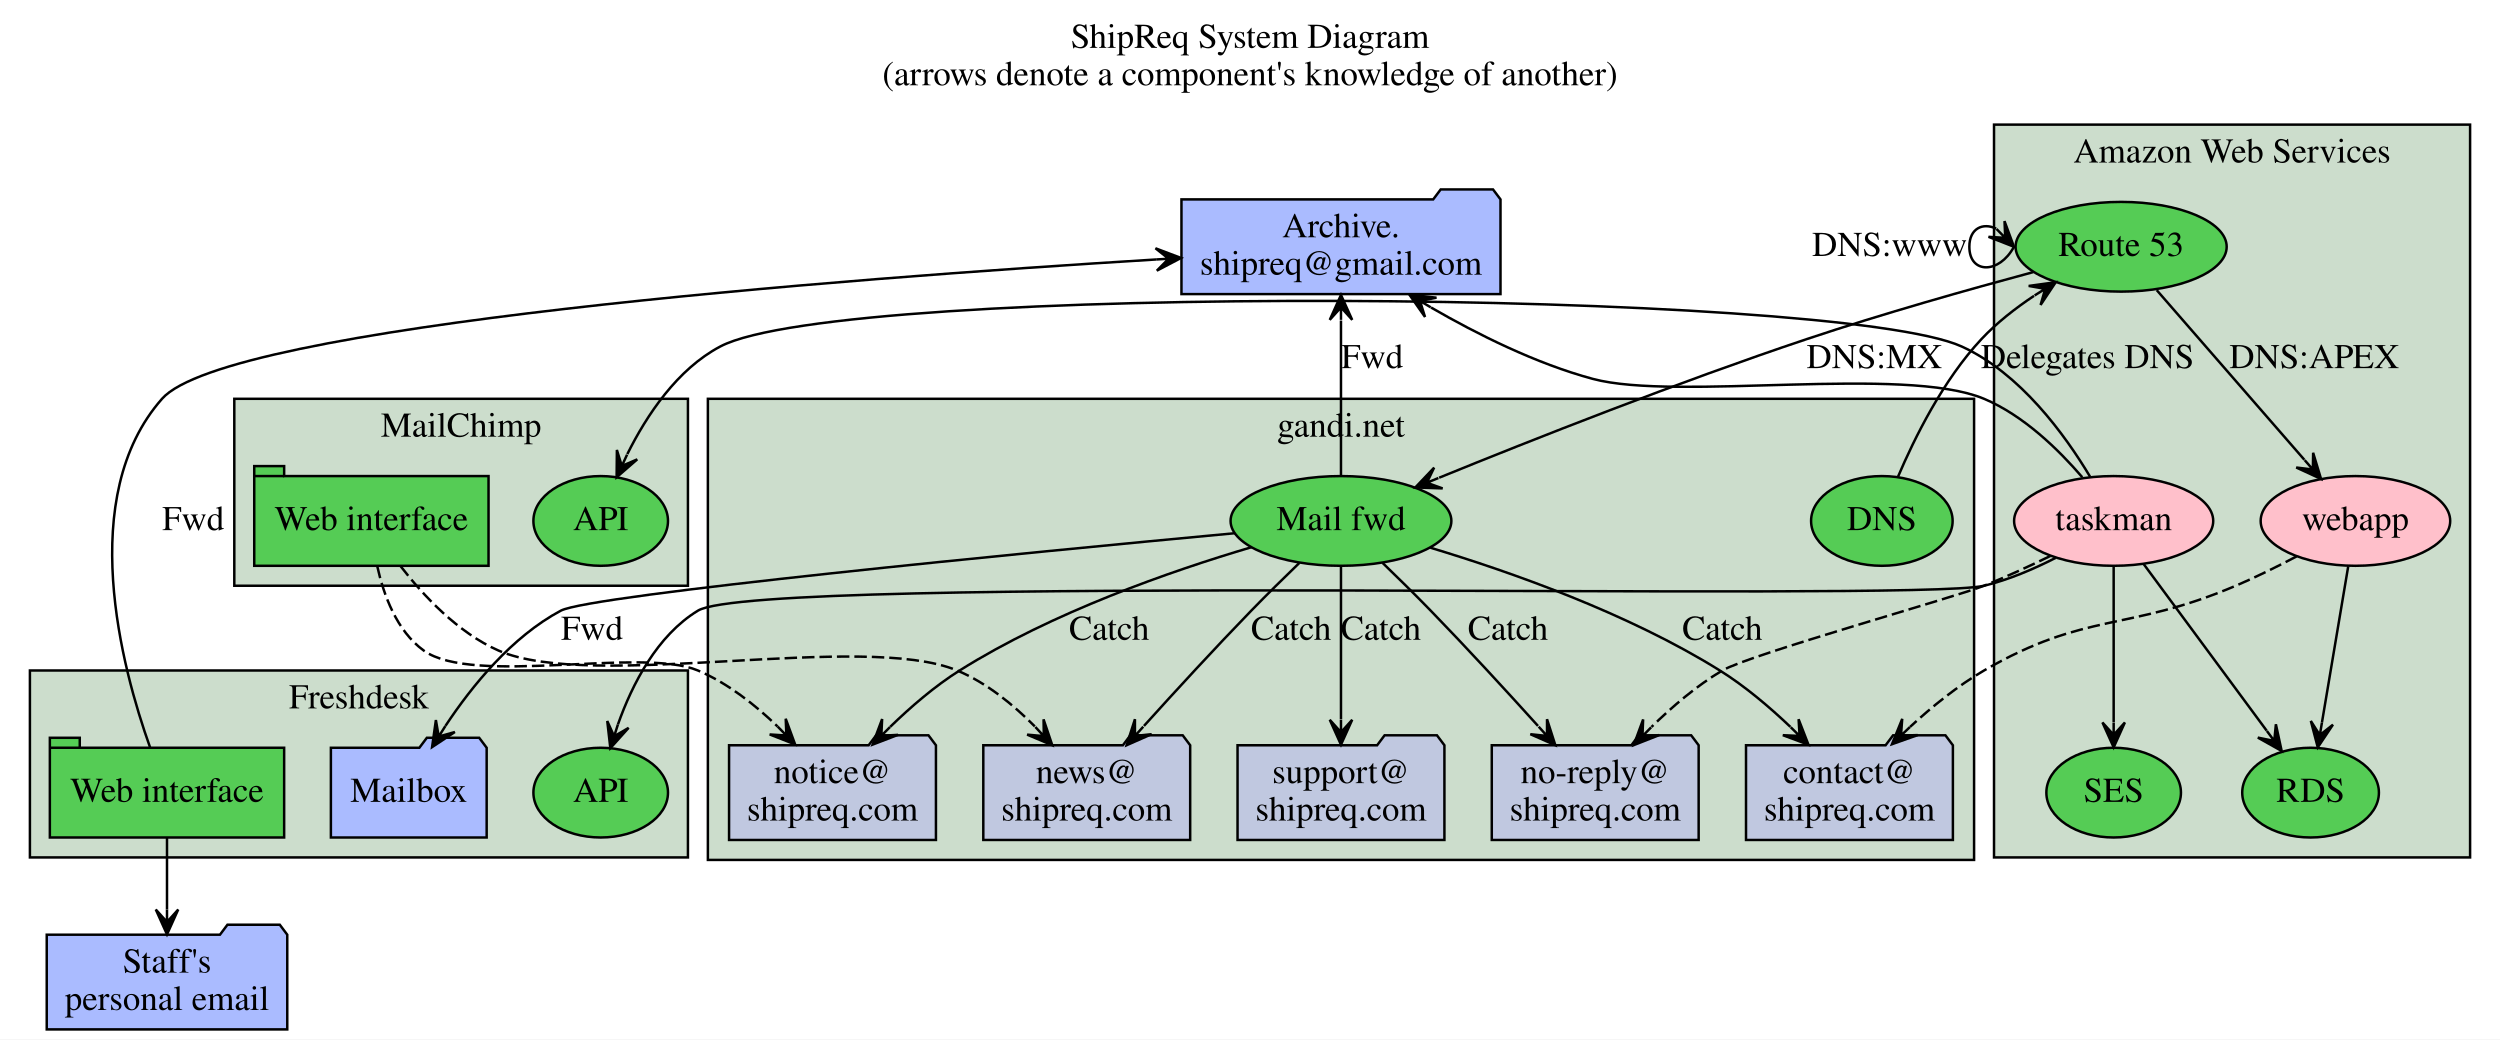
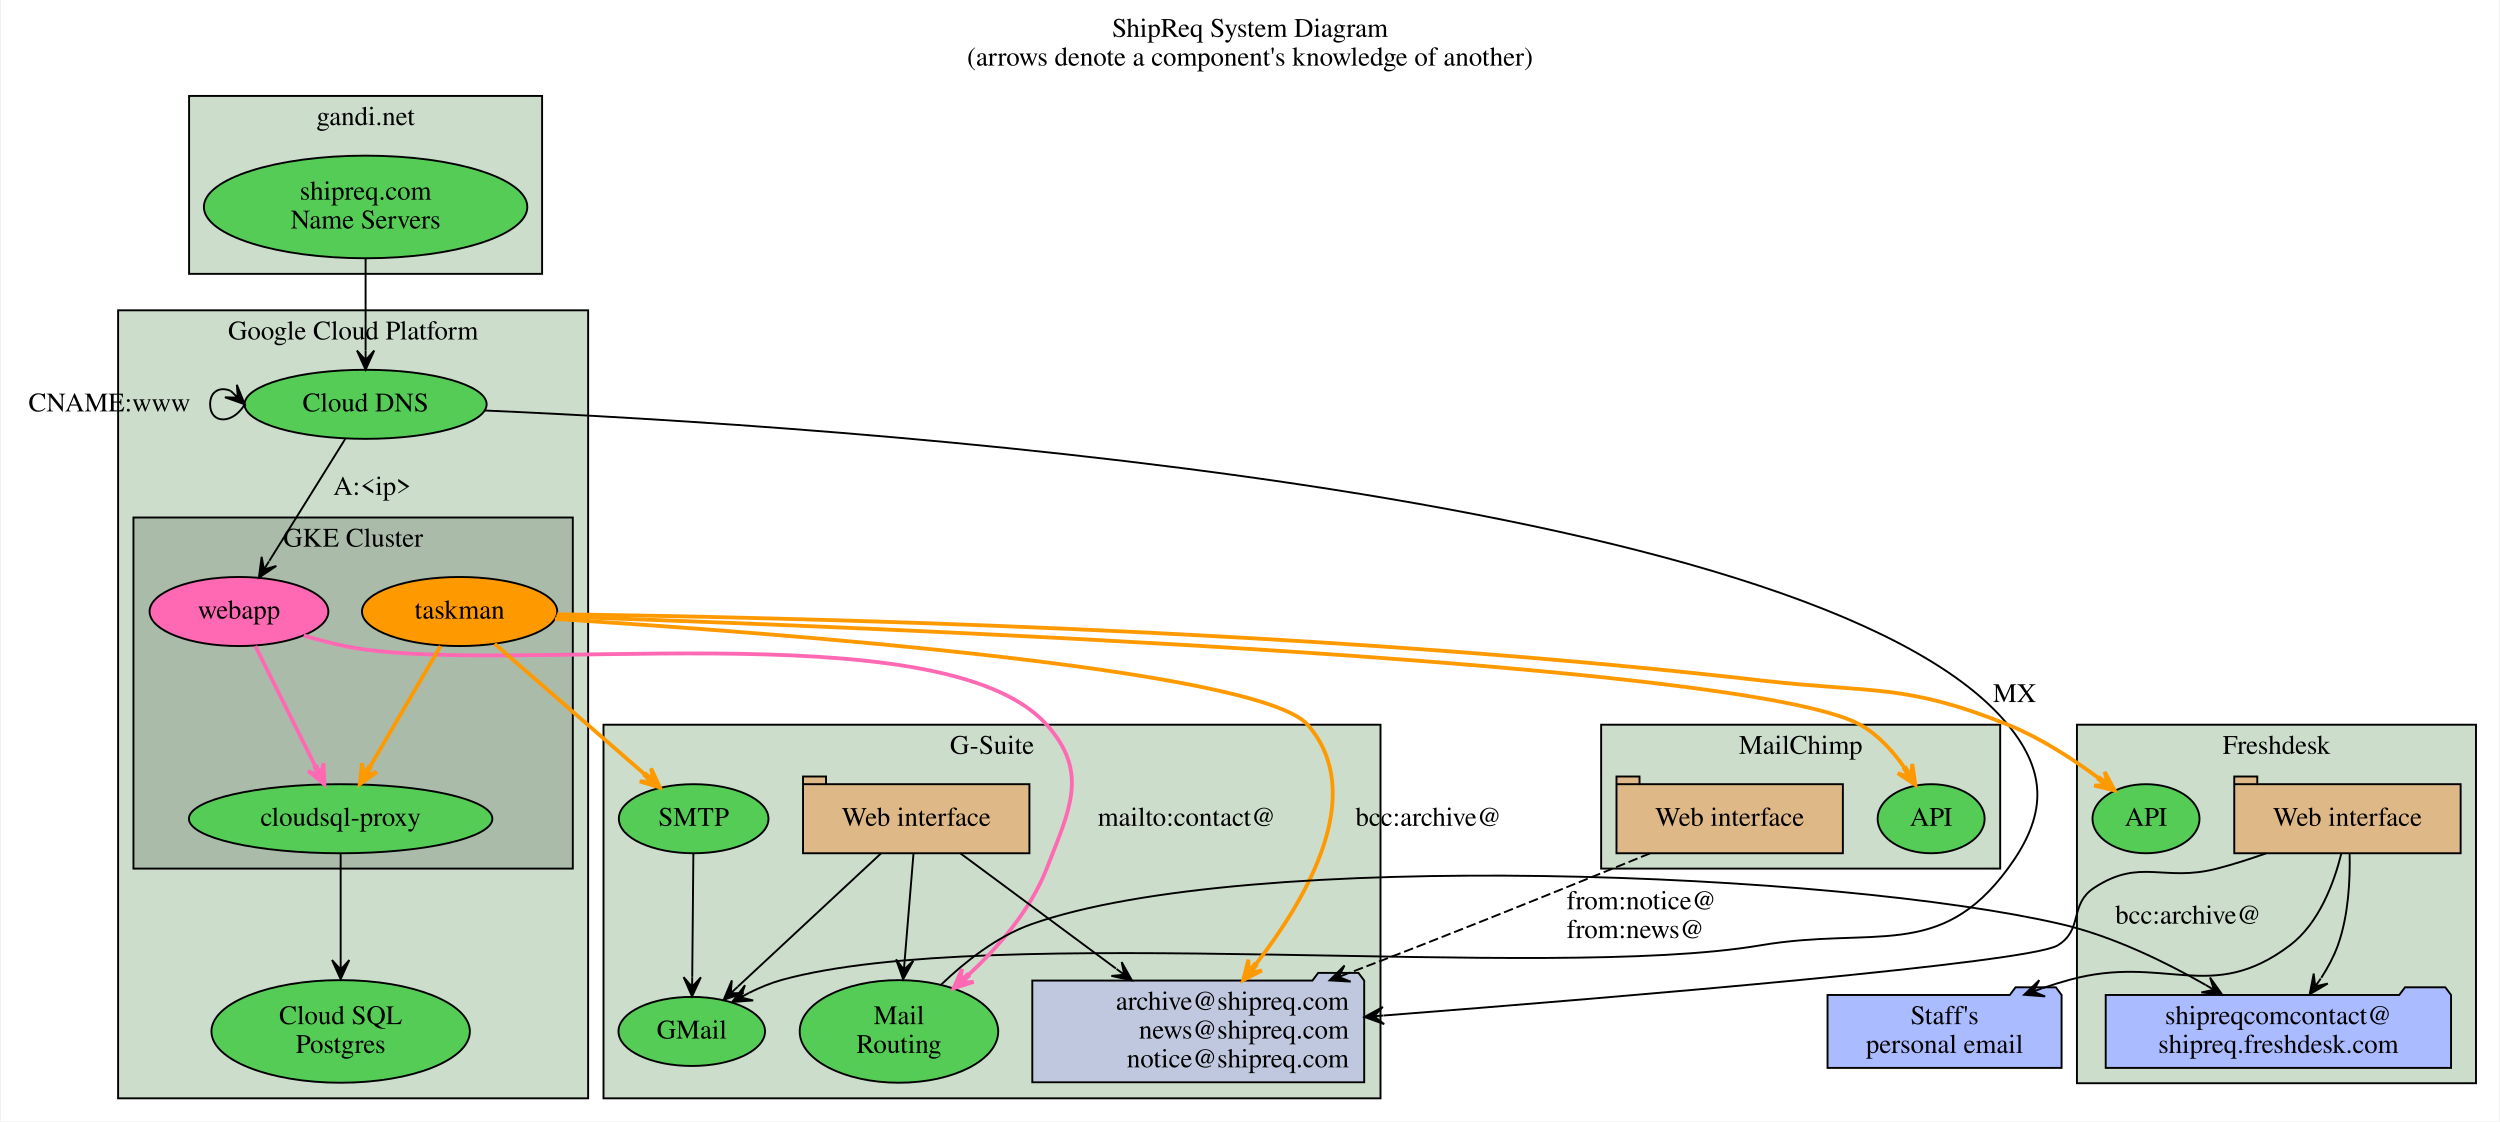
- <svg xmlns="http://www.w3.org/2000/svg" width="1003pt" height="417pt" viewBox="0.00 0.00 1003.00 417.00">
-   <g id="graph0" class="graph" transform="scale(1 1) rotate(0) translate(4 413)">
-     <polygon fill="white" stroke="none" points="-4,4 -4,-413 999,-413 999,4 -4,4" />
-     <text text-anchor="middle" x="497.5" y="-393.8" font-family="Times,serif" font-size="14.00">ShipReq System Diagram</text>
-     <text text-anchor="middle" x="497.5" y="-378.8" font-family="Times,serif" font-size="14.00">(arrows denote a component's knowledge of another)</text>
+ <svg xmlns="http://www.w3.org/2000/svg" width="1302pt" height="584pt" viewBox="0.00 0.00 1302.04 584.48">
+   <g id="graph0" class="graph" transform="scale(1 1) rotate(0) translate(4 580.48)">
+     <polygon fill="white" stroke="none" points="-4,4 -4,-580.48 1298.04,-580.48 1298.04,4 -4,4" />
+     <text text-anchor="middle" x="647.022" y="-561.28" font-family="Times,serif" font-size="14.00">ShipReq System Diagram</text>
+     <text text-anchor="middle" x="647.022" y="-546.28" font-family="Times,serif" font-size="14.00">(arrows denote a component's knowledge of another)</text>
    <g id="clust1" class="cluster">
-       <polygon fill="#ccddcc" stroke="black" points="280,-68 280,-253 788,-253 788,-68 280,-68" />
-       <text text-anchor="middle" x="534" y="-237.8" font-family="Times,serif" font-size="14.00">gandi.net</text>
+       <polygon fill="#ccddcc" stroke="black" points="94.044,-437.74 94.044,-530.48 278.044,-530.48 278.044,-437.74 94.044,-437.74" />
+       <text text-anchor="middle" x="186.044" y="-515.28" font-family="Times,serif" font-size="14.00">gandi.net</text>
+     </g>
+     <g id="clust2" class="cluster">
+       <polygon fill="#ccddcc" stroke="black" points="57.044,-8 57.044,-418.74 302.044,-418.74 302.044,-8 57.044,-8" />
+       <text text-anchor="middle" x="179.544" y="-403.54" font-family="Times,serif" font-size="14.00">Google Cloud Platform</text>
    </g>
    <g id="clust3" class="cluster">
-       <polygon fill="#ccddcc" stroke="black" points="796,-69 796,-363 987,-363 987,-69 796,-69" />
-       <text text-anchor="middle" x="891.5" y="-347.8" font-family="Times,serif" font-size="14.00">Amazon Web Services</text>
-     </g>
-     <g id="clust5" class="cluster">
-       <polygon fill="#ccddcc" stroke="black" points="90,-178 90,-253 272,-253 272,-178 90,-178" />
-       <text text-anchor="middle" x="181" y="-237.8" font-family="Times,serif" font-size="14.00">MailChimp</text>
+       <polygon fill="#aabbaa" stroke="black" points="65.044,-127.74 65.044,-310.74 294.044,-310.74 294.044,-127.74 65.044,-127.74" />
+       <text text-anchor="middle" x="179.544" y="-295.54" font-family="Times,serif" font-size="14.00">GKE Cluster</text>
+     </g>
+     <g id="clust4" class="cluster">
+       <polygon fill="#ccddcc" stroke="black" points="310.044,-8 310.044,-202.74 715.044,-202.74 715.044,-8 310.044,-8" />
+       <text text-anchor="middle" x="512.544" y="-187.54" font-family="Times,serif" font-size="14.00">G-Suite</text>
    </g>
    <g id="clust6" class="cluster">
-       <polygon fill="#ccddcc" stroke="black" points="8,-69 8,-144 272,-144 272,-69 8,-69" />
-       <text text-anchor="middle" x="140" y="-128.8" font-family="Times,serif" font-size="14.00">Freshdesk</text>
+       <polygon fill="#ccddcc" stroke="black" points="830.044,-127.74 830.044,-202.74 1038.04,-202.74 1038.04,-127.74 830.044,-127.74" />
+       <text text-anchor="middle" x="934.044" y="-187.54" font-family="Times,serif" font-size="14.00">MailChimp</text>
+     </g>
+     <g id="clust7" class="cluster">
+       <polygon fill="#ccddcc" stroke="black" points="1078.04,-15.87 1078.04,-202.74 1286.04,-202.74 1286.04,-15.87 1078.04,-15.87" />
+       <text text-anchor="middle" x="1182.04" y="-187.54" font-family="Times,serif" font-size="14.00">Freshdesk</text>
    </g>
    <g id="node1" class="node">
-       <polygon fill="#aabbff" stroke="black" points="598,-333 595,-337 574,-337 571,-333 470,-333 470,-295 598,-295 598,-333" />
-       <text text-anchor="middle" x="534" y="-317.8" font-family="Times,serif" font-size="14.00">Archive.</text>
-       <text text-anchor="middle" x="534" y="-302.8" font-family="Times,serif" font-size="14.00">shipreq@gmail.com</text>
+       <polygon fill="#aabbff" stroke="black" points="1070.04,-61.87 1067.04,-65.87 1046.04,-65.87 1043.04,-61.87 948.044,-61.87 948.044,-23.87 1070.04,-23.87 1070.04,-61.87" />
+       <text text-anchor="middle" x="1009.04" y="-46.67" font-family="Times,serif" font-size="14.00">Staff's</text>
+       <text text-anchor="middle" x="1009.04" y="-31.67" font-family="Times,serif" font-size="14.00">personal email</text>
+     </g>
+     <g id="node2" class="node">
+       <ellipse fill="#55cc55" stroke="black" cx="186.044" cy="-472.61" rx="84.292" ry="26.741" />
+       <text text-anchor="middle" x="186.044" y="-476.41" font-family="Times,serif" font-size="14.00">shipreq.com</text>
+       <text text-anchor="middle" x="186.044" y="-461.41" font-family="Times,serif" font-size="14.00">Name Servers</text>
+     </g>
+     <g id="node3" class="node">
+       <ellipse fill="#55cc55" stroke="black" cx="186.044" cy="-369.74" rx="63.089" ry="18" />
+       <text text-anchor="middle" x="186.044" y="-366.04" font-family="Times,serif" font-size="14.00">Cloud DNS</text>
+     </g>
+     <g id="edge8" class="edge">
+       <path fill="none" stroke="black" d="M186.044,-445.634C186.044,-430.978 186.044,-412.688 186.044,-397.851" />
+       <polygon fill="black" stroke="black" points="186.044,-387.759 190.545,-397.759 186.044,-392.759 186.045,-397.759 186.045,-397.759 186.045,-397.759 186.044,-392.759 181.545,-397.759 186.044,-387.759 186.044,-387.759" />
+     </g>
+     <g id="edge3" class="edge">
+       <path fill="none" stroke="black" d="M115.805,-376.685C110.417,-379.11 105,-376.795 105,-369.74 105,-359.24 117,-359.24 123.044,-369.74" />
+       <polygon fill="black" stroke="black" points="123.044,-369.74 118.943,-379.91 119.436,-373.201 115.828,-376.663 115.828,-376.663 115.828,-376.663 119.436,-373.201 112.713,-373.415 123.044,-369.74 123.044,-369.74" />
+       <text text-anchor="middle" x="52.5" y="-366.04" font-family="Times,serif" font-size="14.00">CNAME:www </text>
+     </g>
+     <g id="node5" class="node">
+       <ellipse fill="hotpink" stroke="black" cx="120.044" cy="-261.74" rx="46.593" ry="18" />
+       <text text-anchor="middle" x="120.044" y="-258.04" font-family="Times,serif" font-size="14.00">webapp</text>
+     </g>
+     <g id="edge2" class="edge">
+       <path fill="none" stroke="black" d="M175.44,-351.709C164.745,-334.532 148.107,-307.81 135.855,-288.132" />
+       <polygon fill="black" stroke="black" points="130.405,-279.379 139.51,-285.49 133.047,-283.624 135.69,-287.868 135.69,-287.868 135.69,-287.868 133.047,-283.624 131.87,-290.247 130.405,-279.379 130.405,-279.379" />
+       <text text-anchor="middle" x="189.544" y="-322.54" font-family="Times,serif" font-size="14.00">A:&lt;ip&gt;</text>
+     </g>
+     <g id="node8" class="node">
+       <ellipse fill="#55cc55" stroke="black" cx="356.044" cy="-42.87" rx="38.194" ry="18" />
+       <text text-anchor="middle" x="356.044" y="-39.17" font-family="Times,serif" font-size="14.00">GMail</text>
+     </g>
+     <g id="edge1" class="edge">
+       <path fill="none" stroke="black" d="M248.267,-366.507C427.86,-358.631 940.733,-325.586 1042.04,-202.74 1063.25,-177.024 1061.82,-154.575 1042.04,-127.74 1006.44,-79.417 972.226,-97.776 913.044,-87.74 801.237,-68.78 512.363,-99.904 403.044,-69.74 397.292,-68.153 391.476,-65.74 385.988,-63.014" />
+       <polygon fill="black" stroke="black" points="377.13,-58.222 388.067,-59.023 381.528,-60.601 385.925,-62.981 385.925,-62.981 385.925,-62.981 381.528,-60.601 383.784,-66.938 377.13,-58.222 377.13,-58.222" />
+       <text text-anchor="middle" x="1045.54" y="-214.54" font-family="Times,serif" font-size="14.00">MX</text>
    </g>
    <g id="node4" class="node">
-       <ellipse fill="#55cc55" stroke="black" cx="534" cy="-204" rx="44.295" ry="18" />
-       <text text-anchor="middle" x="534" y="-200.3" font-family="Times,serif" font-size="14.00">Mail fwd</text>
+       <ellipse fill="#55cc55" stroke="black" cx="173.044" cy="-42.87" rx="67.351" ry="26.741" />
+       <text text-anchor="middle" x="173.044" y="-46.67" font-family="Times,serif" font-size="14.00">Cloud SQL</text>
+       <text text-anchor="middle" x="173.044" y="-31.67" font-family="Times,serif" font-size="14.00">Postgres</text>
+     </g>
+     <g id="node7" class="node">
+       <ellipse fill="#55cc55" stroke="black" cx="173.044" cy="-153.74" rx="79.087" ry="18" />
+       <text text-anchor="middle" x="173.044" y="-150.04" font-family="Times,serif" font-size="14.00">cloudsql-proxy</text>
+     </g>
+     <g id="edge20" class="edge">
+       <path fill="none" stroke="hotpink" stroke-width="2" d="M128.56,-243.709C137.059,-226.71 150.232,-200.364 160.041,-180.747" />
+       <polygon fill="hotpink" stroke="hotpink" stroke-width="2" points="164.55,-171.729 164.103,-182.685 162.761,-176.424 160.525,-180.896 160.078,-180.673 159.631,-180.449 161.867,-175.977 156.053,-178.66 164.55,-171.729 164.55,-171.729" />
+     </g>
+     <g id="node9" class="node">
+       <ellipse fill="#55cc55" stroke="black" cx="464.044" cy="-42.87" rx="51.738" ry="26.741" />
+       <text text-anchor="middle" x="464.044" y="-46.67" font-family="Times,serif" font-size="14.00">Mail</text>
+       <text text-anchor="middle" x="464.044" y="-31.67" font-family="Times,serif" font-size="14.00">Routing</text>
+     </g>
+     <g id="edge21" class="edge">
+       <path fill="none" stroke="hotpink" stroke-width="2" d="M153.816,-249.208C160.774,-247.142 168.098,-245.189 175.044,-243.74 255.162,-227.026 486.49,-263.747 541.044,-202.74 563.264,-177.893 553.14,-158.801 541.044,-127.74 532.661,-106.213 515.883,-86.86 500.123,-72.184" />
+       <polygon fill="hotpink" stroke="hotpink" stroke-width="2" points="492.509,-65.366 502.961,-68.685 496.568,-68.329 500.292,-71.665 499.959,-72.037 499.625,-72.41 495.901,-69.074 496.957,-75.39 492.509,-65.366 492.509,-65.366" />
+       <text text-anchor="middle" x="614.044" y="-150.04" font-family="Times,serif" font-size="14.00">mailto:contact@</text>
+     </g>
+     <g id="node6" class="node">
+       <ellipse fill="#ff9900" stroke="black" cx="235.044" cy="-261.74" rx="50.892" ry="18" />
+       <text text-anchor="middle" x="235.044" y="-258.04" font-family="Times,serif" font-size="14.00">taskman</text>
+     </g>
+     <g id="edge15" class="edge">
+       <path fill="none" stroke="#ff9900" stroke-width="2" d="M225.083,-243.709C215.095,-226.633 199.59,-200.124 188.1,-180.48" />
+       <polygon fill="#ff9900" stroke="#ff9900" stroke-width="2" points="182.981,-171.729 191.914,-178.088 185.937,-175.792 188.462,-180.108 188.03,-180.36 187.598,-180.613 185.074,-176.297 184.146,-182.632 182.981,-171.729 182.981,-171.729" />
+     </g>
+     <g id="node10" class="node">
+       <ellipse fill="#55cc55" stroke="black" cx="357.044" cy="-153.74" rx="38.993" ry="18" />
+       <text text-anchor="middle" x="357.044" y="-150.04" font-family="Times,serif" font-size="14.00">SMTP</text>
+     </g>
+     <g id="edge18" class="edge">
+       <path fill="none" stroke="#ff9900" stroke-width="2" d="M253.309,-244.871C274.121,-226.789 308.269,-197.118 331.662,-176.794" />
+       <polygon fill="#ff9900" stroke="#ff9900" stroke-width="2" points="339.448,-170.029 334.851,-179.984 336.002,-173.686 332.227,-176.965 331.899,-176.587 331.571,-176.21 335.346,-172.931 328.948,-173.191 339.448,-170.029 339.448,-170.029" />
+     </g>
+     <g id="node12" class="node">
+       <polygon fill="#c0c8e0" stroke="black" points="706.544,-69.37 703.544,-73.37 682.544,-73.37 679.544,-69.37 533.544,-69.37 533.544,-16.37 706.544,-16.37 706.544,-69.37" />
+       <text text-anchor="end" x="698.544" y="-54.17" font-family="Times,serif" font-size="14.00">archive@shipreq.com</text>
+       <text text-anchor="end" x="698.544" y="-39.17" font-family="Times,serif" font-size="14.00">news@shipreq.com</text>
+       <text text-anchor="end" x="698.544" y="-24.17" font-family="Times,serif" font-size="14.00">notice@shipreq.com</text>
+     </g>
+     <g id="edge17" class="edge">
+       <path fill="none" stroke="#ff9900" stroke-width="2" d="M284.752,-257.856C394.825,-250.962 651.46,-231.901 677.044,-202.74 708.444,-166.952 677.027,-112.598 649.881,-77.659" />
+       <polygon fill="#ff9900" stroke="#ff9900" stroke-width="2" points="643.469,-69.65 653.232,-74.645 646.985,-73.241 650.11,-77.144 649.719,-77.457 649.329,-77.769 646.204,-73.866 646.206,-80.269 643.469,-69.65 643.469,-69.65" />
+       <text text-anchor="middle" x="740.044" y="-150.04" font-family="Times,serif" font-size="14.00">bcc:archive@</text>
+     </g>
+     <g id="node13" class="node">
+       <ellipse fill="#55cc55" stroke="black" cx="1002.04" cy="-153.74" rx="27.895" ry="18" />
+       <text text-anchor="middle" x="1002.04" y="-150.04" font-family="Times,serif" font-size="14.00">API</text>
+     </g>
+     <g id="edge19" class="edge">
+       <path fill="none" stroke="#ff9900" stroke-width="2" d="M285.451,-259.145C440.896,-253.894 905.934,-235.579 965.044,-202.74 974.564,-197.451 982.434,-188.593 988.432,-179.916" />
+       <polygon fill="#ff9900" stroke="#ff9900" stroke-width="2" points="993.798,-171.439 992.252,-182.295 991.547,-175.931 988.872,-180.156 988.45,-179.888 988.027,-179.621 990.702,-175.396 984.648,-177.482 993.798,-171.439 993.798,-171.439" />
+     </g>
+     <g id="node17" class="node">
+       <ellipse fill="#55cc55" stroke="black" cx="1114.04" cy="-153.74" rx="27.895" ry="18" />
+       <text text-anchor="middle" x="1114.04" y="-150.04" font-family="Times,serif" font-size="14.00">API</text>
+     </g>
+     <g id="edge16" class="edge">
+       <path fill="none" stroke="#ff9900" stroke-width="2" d="M285.907,-260.309C399.128,-258.871 680.397,-252.645 914.044,-225.74 971.465,-219.128 988.43,-224.335 1042.04,-202.74 1059.08,-195.88 1076.26,-184.628 1089.56,-174.743" />
+       <polygon fill="#ff9900" stroke="#ff9900" stroke-width="2" points="1097.71,-168.504 1092.51,-178.158 1094.04,-171.942 1090.07,-174.983 1089.77,-174.586 1089.46,-174.189 1093.43,-171.148 1087.03,-171.014 1097.71,-168.504 1097.71,-168.504" />
+     </g>
+     <g id="edge4" class="edge">
+       <path fill="none" stroke="black" d="M173.044,-135.729C173.044,-120.894 173.044,-98.871 173.044,-80.108" />
+       <polygon fill="black" stroke="black" points="173.044,-70.086 177.545,-80.086 173.044,-75.086 173.045,-80.086 173.045,-80.086 173.045,-80.086 173.044,-75.086 168.545,-80.086 173.044,-70.086 173.044,-70.086" />
+     </g>
+     <g id="node15" class="node">
+       <polygon fill="#aabbff" stroke="black" points="1273.04,-61.87 1270.04,-65.87 1249.04,-65.87 1246.04,-61.87 1093.04,-61.87 1093.04,-23.87 1273.04,-23.87 1273.04,-61.87" />
+       <text text-anchor="middle" x="1183.04" y="-46.67" font-family="Times,serif" font-size="14.00">shipreqcomcontact@</text>
+       <text text-anchor="middle" x="1183.04" y="-31.67" font-family="Times,serif" font-size="14.00">shipreq.freshdesk.com</text>
+     </g>
+     <g id="edge9" class="edge">
+       <path fill="none" stroke="black" d="M486.094,-67.317C498.546,-79.267 515.173,-92.412 533.044,-98.74 645.534,-138.572 953.842,-125.898 1070.04,-98.74 1096.52,-92.552 1123.92,-79.209 1145.1,-67.115" />
+       <polygon fill="black" stroke="black" points="1153.78,-62.033 1147.42,-70.97 1149.47,-64.56 1145.15,-67.087 1145.15,-67.087 1145.15,-67.087 1149.47,-64.56 1142.88,-63.204 1153.78,-62.033 1153.78,-62.033" />
+     </g>
+     <g id="edge10" class="edge">
+       <path fill="none" stroke="black" d="M356.888,-135.729C356.73,-118.493 356.482,-91.556 356.296,-71.3" />
+       <polygon fill="black" stroke="black" points="356.203,-61.121 360.795,-71.079 356.249,-66.121 356.295,-71.12 356.295,-71.12 356.295,-71.12 356.249,-66.121 351.795,-71.162 356.203,-61.121 356.203,-61.121" />
+     </g>
+     <g id="node11" class="node">
+       <polygon fill="burlywood" stroke="black" points="532.044,-171.74 426.044,-171.74 426.044,-175.74 414.044,-175.74 414.044,-135.74 532.044,-135.74 532.044,-171.74" />
+       <polyline fill="none" stroke="black" points="414.044,-171.74 426.044,-171.74 " />
+       <text text-anchor="middle" x="473.044" y="-150.04" font-family="Times,serif" font-size="14.00">Web interface</text>
    </g>
    <g id="edge11" class="edge">
-       <path fill="none" stroke="black" d="M534,-284.41C534,-264.669 534,-239.059 534,-222.337" />
-       <polygon fill="black" stroke="black" points="534,-294.679 529.5,-284.679 534,-289.679 534,-284.679 534,-284.679 534,-284.679 534,-289.679 538.5,-284.679 534,-294.679 534,-294.679" />
-       <text text-anchor="middle" x="546.5" y="-265.3" font-family="Times,serif" font-size="14.00">Fwd</text>
+       <path fill="none" stroke="black" d="M454.763,-135.729C434.641,-117.005 402.215,-86.832 380.056,-66.213" />
+       <polygon fill="black" stroke="black" points="372.683,-59.353 383.07,-62.871 376.344,-62.759 380.004,-66.165 380.004,-66.165 380.004,-66.165 376.344,-62.759 376.939,-69.459 372.683,-59.353 372.683,-59.353" />
+     </g>
+     <g id="edge13" class="edge">
+       <path fill="none" stroke="black" d="M471.638,-135.729C470.412,-120.894 468.591,-98.871 467.04,-80.108" />
+       <polygon fill="black" stroke="black" points="466.212,-70.086 471.52,-79.681 466.624,-75.069 467.036,-80.052 467.036,-80.052 467.036,-80.052 466.624,-75.069 462.551,-80.422 466.212,-70.086 466.212,-70.086" />
+     </g>
+     <g id="edge12" class="edge">
+       <path fill="none" stroke="black" d="M496.013,-135.729C517.654,-119.702 550.622,-95.285 577.13,-75.653" />
+       <polygon fill="black" stroke="black" points="585.487,-69.464 580.129,-79.032 581.469,-72.44 577.45,-75.416 577.45,-75.416 577.45,-75.416 581.469,-72.44 574.772,-71.799 585.487,-69.464 585.487,-69.464" />
    </g>
    <g id="node14" class="node">
-       <ellipse fill="pink" stroke="black" cx="844" cy="-204" rx="39.946" ry="18" />
-       <text text-anchor="middle" x="844" y="-200.3" font-family="Times,serif" font-size="14.00">taskman</text>
-     </g>
-     <g id="edge19" class="edge">
-       <path fill="none" stroke="black" d="M570.135,-289.631C588.743,-278.86 612.252,-267.129 635,-261 668.731,-251.912 759.799,-266.545 792,-253 807.855,-246.331 821.92,-232.601 831.412,-221.527" />
-       <polygon fill="black" stroke="black" points="561.419,-294.812 567.716,-285.834 565.717,-292.257 570.015,-289.702 570.015,-289.702 570.015,-289.702 565.717,-292.257 572.315,-293.57 561.419,-294.812 561.419,-294.812" />
-     </g>
-     <g id="node18" class="node">
-       <polygon fill="#55cc55" stroke="black" points="110,-113 28,-113 28,-117 16,-117 16,-77 110,-77 110,-113" />
-       <polyline fill="none" stroke="black" points="16,-113 28,-113 " />
-       <text text-anchor="middle" x="63" y="-91.3" font-family="Times,serif" font-size="14.00">Web interface</text>
-     </g>
-     <g id="edge23" class="edge">
-       <path fill="none" stroke="black" d="M459.822,-308.898C333.314,-301.137 86.908,-282.402 61,-253 26.399,-213.732 44.824,-145.054 56.2,-113.169" />
-       <polygon fill="black" stroke="black" points="469.829,-309.504 459.575,-313.391 464.838,-309.202 459.847,-308.899 459.847,-308.899 459.847,-308.899 464.838,-309.202 460.119,-304.407 469.829,-309.504 469.829,-309.504" />
-       <text text-anchor="middle" x="73.5" y="-200.3" font-family="Times,serif" font-size="14.00">Fwd</text>
-     </g>
-     <g id="node2" class="node">
-       <polygon fill="#aabbff" stroke="black" points="111.25,-38 108.25,-42 87.25,-42 84.25,-38 14.75,-38 14.75,-0 111.25,-0 111.25,-38" />
-       <text text-anchor="middle" x="63" y="-22.8" font-family="Times,serif" font-size="14.00">Staff's</text>
-       <text text-anchor="middle" x="63" y="-7.8" font-family="Times,serif" font-size="14.00">personal email</text>
-     </g>
-     <g id="node3" class="node">
-       <ellipse fill="#55cc55" stroke="black" cx="751" cy="-204" rx="28.395" ry="18" />
-       <text text-anchor="middle" x="751" y="-200.3" font-family="Times,serif" font-size="14.00">DNS</text>
-     </g>
-     <g id="node10" class="node">
-       <ellipse fill="#55cc55" stroke="black" cx="847" cy="-314" rx="42.346" ry="18" />
-       <text text-anchor="middle" x="847" y="-310.3" font-family="Times,serif" font-size="14.00">Route 53</text>
-     </g>
-     <g id="edge1" class="edge">
-       <path fill="none" stroke="black" d="M757.43,-221.628C764.078,-237.254 775.643,-260.624 791,-277 797.08,-283.484 804.561,-289.321 812.053,-294.315" />
-       <polygon fill="black" stroke="black" points="820.768,-299.778 809.905,-298.28 816.532,-297.122 812.295,-294.467 812.295,-294.467 812.295,-294.467 816.532,-297.122 814.685,-290.654 820.768,-299.778 820.768,-299.778" />
-       <text text-anchor="middle" x="833.5" y="-265.3" font-family="Times,serif" font-size="14.00">Delegates DNS</text>
-     </g>
-     <g id="node5" class="node">
-       <polygon fill="#c0c8e0" stroke="black" points="779.5,-114 776.5,-118 755.5,-118 752.5,-114 696.5,-114 696.5,-76 779.5,-76 779.5,-114" />
-       <text text-anchor="middle" x="738" y="-98.8" font-family="Times,serif" font-size="14.00">contact@</text>
-       <text text-anchor="middle" x="738" y="-83.8" font-family="Times,serif" font-size="14.00">shipreq.com</text>
+       <polygon fill="burlywood" stroke="black" points="956.044,-171.74 850.044,-171.74 850.044,-175.74 838.044,-175.74 838.044,-135.74 956.044,-135.74 956.044,-171.74" />
+       <polyline fill="none" stroke="black" points="838.044,-171.74 850.044,-171.74 " />
+       <text text-anchor="middle" x="897.044" y="-150.04" font-family="Times,serif" font-size="14.00">Web interface</text>
+     </g>
+     <g id="edge14" class="edge">
+       <path fill="none" stroke="black" stroke-dasharray="5,2" d="M855.447,-135.652C822.997,-122.393 776.753,-103.653 736.044,-87.74 723.82,-82.961 710.839,-77.971 698.156,-73.141" />
+       <polygon fill="black" stroke="black" points="688.533,-69.484 699.479,-68.829 693.207,-71.26 697.881,-73.036 697.881,-73.036 697.881,-73.036 693.207,-71.26 696.283,-77.243 688.533,-69.484 688.533,-69.484" />
+       <text text-anchor="start" x="812.044" y="-106.54" font-family="Times,serif" font-size="14.00">from:notice@</text>
+       <text text-anchor="start" x="812.044" y="-91.54" font-family="Times,serif" font-size="14.00">from:news@</text>
+     </g>
+     <g id="node16" class="node">
+       <polygon fill="burlywood" stroke="black" points="1278.04,-171.74 1172.04,-171.74 1172.04,-175.74 1160.04,-175.74 1160.04,-135.74 1278.04,-135.74 1278.04,-171.74" />
+       <polyline fill="none" stroke="black" points="1160.04,-171.74 1172.04,-171.74 " />
+       <text text-anchor="middle" x="1219.04" y="-150.04" font-family="Times,serif" font-size="14.00">Web interface</text>
    </g>
    <g id="edge7" class="edge">
-       <path fill="none" stroke="black" d="M569.86,-193.261C601.831,-183.631 649.136,-167.001 686,-144 696.055,-137.726 705.916,-129.364 714.302,-121.38" />
-       <polygon fill="black" stroke="black" points="721.551,-114.223 717.596,-124.451 717.993,-117.736 714.435,-121.248 714.435,-121.248 714.435,-121.248 717.993,-117.736 711.273,-118.046 721.551,-114.223 721.551,-114.223" />
-       <text text-anchor="middle" x="687" y="-156.3" font-family="Times,serif" font-size="14.00">Catch</text>
-     </g>
-     <g id="node6" class="node">
-       <polygon fill="#c0c8e0" stroke="black" points="473.5,-114 470.5,-118 449.5,-118 446.5,-114 390.5,-114 390.5,-76 473.5,-76 473.5,-114" />
-       <text text-anchor="middle" x="432" y="-98.8" font-family="Times,serif" font-size="14.00">news@</text>
-       <text text-anchor="middle" x="432" y="-83.8" font-family="Times,serif" font-size="14.00">shipreq.com</text>
-     </g>
-     <g id="edge8" class="edge">
-       <path fill="none" stroke="black" d="M517.316,-187.166C511.167,-181.231 504.194,-174.379 498,-168 483.385,-152.949 467.481,-135.63 454.948,-121.75" />
-       <polygon fill="black" stroke="black" points="447.994,-114.018 458.027,-118.443 451.337,-117.735 454.681,-121.453 454.681,-121.453 454.681,-121.453 451.337,-117.735 451.335,-124.462 447.994,-114.018 447.994,-114.018" />
-       <text text-anchor="middle" x="514" y="-156.3" font-family="Times,serif" font-size="14.00">Catch</text>
-     </g>
-     <g id="node7" class="node">
-       <polygon fill="#c0c8e0" stroke="black" points="371.5,-114 368.5,-118 347.5,-118 344.5,-114 288.5,-114 288.5,-76 371.5,-76 371.5,-114" />
-       <text text-anchor="middle" x="330" y="-98.8" font-family="Times,serif" font-size="14.00">notice@</text>
-       <text text-anchor="middle" x="330" y="-83.8" font-family="Times,serif" font-size="14.00">shipreq.com</text>
-     </g>
-     <g id="edge9" class="edge">
-       <path fill="none" stroke="black" d="M498.161,-193.484C465.938,-183.955 418.109,-167.347 381,-144 371.072,-137.754 361.384,-129.399 353.165,-121.412" />
-       <polygon fill="black" stroke="black" points="346.066,-114.251 356.302,-118.184 349.586,-117.802 353.106,-121.352 353.106,-121.352 353.106,-121.352 349.586,-117.802 349.911,-124.521 346.066,-114.251 346.066,-114.251" />
-       <text text-anchor="middle" x="441" y="-156.3" font-family="Times,serif" font-size="14.00">Catch</text>
-     </g>
-     <g id="node8" class="node">
-       <polygon fill="#c0c8e0" stroke="black" points="575.5,-114 572.5,-118 551.5,-118 548.5,-114 492.5,-114 492.5,-76 575.5,-76 575.5,-114" />
-       <text text-anchor="middle" x="534" y="-98.8" font-family="Times,serif" font-size="14.00">support@</text>
-       <text text-anchor="middle" x="534" y="-83.8" font-family="Times,serif" font-size="14.00">shipreq.com</text>
+       <path fill="none" stroke="black" d="M1215.83,-135.5C1212.07,-120.454 1204.32,-99.275 1189.04,-87.74 1147.76,-56.563 1123.94,-83.391 1074.04,-69.74 1069.45,-68.484 1064.75,-67.007 1060.06,-65.405" />
+       <polygon fill="black" stroke="black" points="1050.53,-61.973 1061.47,-61.128 1055.24,-63.667 1059.94,-65.361 1059.94,-65.361 1059.94,-65.361 1055.24,-63.667 1058.42,-69.595 1050.53,-61.973 1050.53,-61.973" />
+     </g>
+     <g id="edge6" class="edge">
+       <path fill="none" stroke="black" d="M1176.65,-135.696C1168.26,-132.738 1159.45,-129.918 1151.04,-127.74 1123.18,-120.516 1111.12,-133.532 1087.04,-117.74 1073.85,-109.083 1081.48,-96.015 1068.04,-87.74 1053.29,-78.658 844.033,-61.109 716.8,-51.181" />
+       <polygon fill="black" stroke="black" points="706.65,-50.391 716.968,-46.68 711.634,-50.779 716.619,-51.166 716.619,-51.166 716.619,-51.166 711.634,-50.779 716.27,-55.653 706.65,-50.391 706.65,-50.391" />
+       <text text-anchor="middle" x="1136.04" y="-99.04" font-family="Times,serif" font-size="14.00">bcc:archive@</text>
    </g>
    <g id="edge5" class="edge">
-       <path fill="none" stroke="black" d="M534,-185.809C534,-169.26 534,-143.936 534,-124.393" />
-       <polygon fill="black" stroke="black" points="534,-114.223 538.5,-124.223 534,-119.223 534,-124.223 534,-124.223 534,-124.223 534,-119.223 529.5,-124.223 534,-114.223 534,-114.223" />
-       <text text-anchor="middle" x="550" y="-156.3" font-family="Times,serif" font-size="14.00">Catch</text>
-     </g>
-     <g id="node9" class="node">
-       <polygon fill="#c0c8e0" stroke="black" points="677.5,-114 674.5,-118 653.5,-118 650.5,-114 594.5,-114 594.5,-76 677.5,-76 677.5,-114" />
-       <text text-anchor="middle" x="636" y="-98.8" font-family="Times,serif" font-size="14.00">no-reply@</text>
-       <text text-anchor="middle" x="636" y="-83.8" font-family="Times,serif" font-size="14.00">shipreq.com</text>
-     </g>
-     <g id="edge6" class="edge">
-       <path fill="none" stroke="black" d="M550.684,-187.166C556.833,-181.231 563.806,-174.379 570,-168 584.615,-152.949 600.519,-135.63 613.052,-121.75" />
-       <polygon fill="black" stroke="black" points="620.006,-114.018 616.665,-124.462 616.663,-117.735 613.319,-121.453 613.319,-121.453 613.319,-121.453 616.663,-117.735 609.973,-118.443 620.006,-114.018 620.006,-114.018" />
-       <text text-anchor="middle" x="601" y="-156.3" font-family="Times,serif" font-size="14.00">Catch</text>
-     </g>
-     <g id="node17" class="node">
-       <polygon fill="#aabbff" stroke="black" points="191.25,-113 188.25,-117 167.25,-117 164.25,-113 128.75,-113 128.75,-77 191.25,-77 191.25,-113" />
-       <text text-anchor="middle" x="160" y="-91.3" font-family="Times,serif" font-size="14.00">Mailbox</text>
-     </g>
-     <g id="edge10" class="edge">
-       <path fill="none" stroke="black" d="M491.477,-199.083C408.663,-191.338 232.777,-174.276 221,-168 201.36,-157.533 185.387,-137.901 174.72,-121.778" />
-       <polygon fill="black" stroke="black" points="169.35,-113.262 178.49,-119.32 172.017,-117.491 174.684,-121.72 174.684,-121.72 174.684,-121.72 172.017,-117.491 170.877,-124.121 169.35,-113.262 169.35,-113.262" />
-       <text text-anchor="middle" x="233.5" y="-156.3" font-family="Times,serif" font-size="14.00">Fwd</text>
-     </g>
-     <g id="edge4" class="edge">
-       <path fill="none" stroke="black" d="M811.71,-303.823C786.305,-296.996 751.312,-287.143 721,-277 669.365,-259.722 610.969,-236.658 573.38,-221.341" />
-       <polygon fill="black" stroke="black" points="563.821,-217.431 574.78,-217.052 568.449,-219.324 573.076,-221.217 573.076,-221.217 573.076,-221.217 568.449,-219.324 571.372,-225.382 563.821,-217.431 563.821,-217.431" />
-       <text text-anchor="middle" x="748" y="-265.3" font-family="Times,serif" font-size="14.00">DNS:MX</text>
-     </g>
-     <g id="edge2" class="edge">
-       <path fill="none" stroke="black" d="M796.864,-321.275C791.521,-323.816 786.104,-321.391 786.104,-314 786.104,-303 798.104,-303 804,-314" />
-       <polygon fill="black" stroke="black" points="804,-314 800.21,-324.29 800.499,-317.57 796.997,-321.139 796.997,-321.139 796.997,-321.139 800.499,-317.57 793.785,-317.988 804,-314 804,-314" />
-       <text text-anchor="middle" x="754.104" y="-310.3" font-family="Times,serif" font-size="14.00">DNS:www </text>
-     </g>
-     <g id="node13" class="node">
-       <ellipse fill="pink" stroke="black" cx="941" cy="-204" rx="38.021" ry="18" />
-       <text text-anchor="middle" x="941" y="-200.3" font-family="Times,serif" font-size="14.00">webapp</text>
-     </g>
-     <g id="edge3" class="edge">
-       <path fill="none" stroke="black" d="M861.277,-296.597C877.055,-278.468 902.602,-249.116 920.514,-228.537" />
-       <polygon fill="black" stroke="black" points="927.203,-220.852 924.032,-231.35 923.92,-224.624 920.637,-228.395 920.637,-228.395 920.637,-228.395 923.92,-224.624 917.243,-225.441 927.203,-220.852 927.203,-220.852" />
-       <text text-anchor="middle" x="924.5" y="-265.3" font-family="Times,serif" font-size="14.00">DNS:APEX</text>
-     </g>
-     <g id="node11" class="node">
-       <ellipse fill="#55cc55" stroke="black" cx="923" cy="-95" rx="27.422" ry="18" />
-       <text text-anchor="middle" x="923" y="-91.3" font-family="Times,serif" font-size="14.00">RDS</text>
-     </g>
-     <g id="node12" class="node">
-       <ellipse fill="#55cc55" stroke="black" cx="844" cy="-95" rx="27" ry="18" />
-       <text text-anchor="middle" x="844" y="-91.3" font-family="Times,serif" font-size="14.00">SES</text>
-     </g>
-     <g id="edge13" class="edge">
-       <path fill="none" stroke="black" stroke-dasharray="5,2" d="M917.425,-189.792C909.757,-185.749 901.126,-181.459 893,-178 849.42,-159.449 832.969,-167.767 792,-144 781.427,-137.866 771.078,-129.446 762.315,-121.37" />
-       <polygon fill="black" stroke="black" points="755.057,-114.427 765.394,-118.088 758.67,-117.883 762.283,-121.339 762.283,-121.339 762.283,-121.339 758.67,-117.883 759.173,-124.591 755.057,-114.427 755.057,-114.427" />
-     </g>
-     <g id="edge12" class="edge">
-       <path fill="none" stroke="black" d="M938.108,-185.809C935.261,-168.883 930.869,-142.778 927.553,-123.067" />
-       <polygon fill="black" stroke="black" points="925.885,-113.149 931.981,-122.264 926.714,-118.079 927.544,-123.01 927.544,-123.01 927.544,-123.01 926.714,-118.079 923.106,-123.757 925.885,-113.149 925.885,-113.149" />
-     </g>
-     <g id="edge18" class="edge">
-       <path fill="none" stroke="black" stroke-dasharray="5,2" d="M818.651,-189.968C810.274,-185.89 800.835,-181.535 792,-178 780.615,-173.444 697.555,-150.243 687,-144 676.744,-137.934 666.866,-129.478 658.58,-121.351" />
-       <polygon fill="black" stroke="black" points="651.453,-114.058 661.661,-118.064 654.948,-117.634 658.442,-121.21 658.442,-121.21 658.442,-121.21 654.948,-117.634 655.224,-124.355 651.453,-114.058 651.453,-114.058" />
-     </g>
-     <g id="edge15" class="edge">
-       <path fill="none" stroke="black" d="M855.998,-186.749C869.142,-168.947 890.35,-140.222 905.382,-119.863" />
-       <polygon fill="black" stroke="black" points="911.404,-111.706 909.085,-122.423 908.434,-115.728 905.465,-119.751 905.465,-119.751 905.465,-119.751 908.434,-115.728 901.844,-117.078 911.404,-111.706 911.404,-111.706" />
-     </g>
-     <g id="edge14" class="edge">
-       <path fill="none" stroke="black" d="M844,-185.809C844,-168.961 844,-143.018 844,-123.339" />
-       <polygon fill="black" stroke="black" points="844,-113.149 848.5,-123.149 844,-118.149 844,-123.149 844,-123.149 844,-123.149 844,-118.149 839.5,-123.149 844,-113.149 844,-113.149" />
-     </g>
-     <g id="node15" class="node">
-       <ellipse fill="#55cc55" stroke="black" cx="237" cy="-204" rx="27" ry="18" />
-       <text text-anchor="middle" x="237" y="-200.3" font-family="Times,serif" font-size="14.00">API</text>
-     </g>
-     <g id="edge16" class="edge">
-       <path fill="none" stroke="black" d="M834.603,-221.642C824.435,-238.645 806.476,-263.319 783,-274 732.635,-296.916 333.956,-299.79 285,-274 267.726,-264.9 255.475,-246.468 247.674,-230.801" />
-       <polygon fill="black" stroke="black" points="243.387,-221.513 251.664,-228.707 245.483,-226.052 247.578,-230.592 247.578,-230.592 247.578,-230.592 245.483,-226.052 243.492,-232.478 243.387,-221.513 243.387,-221.513" />
-     </g>
-     <g id="node19" class="node">
-       <ellipse fill="#55cc55" stroke="black" cx="237" cy="-95" rx="27" ry="18" />
-       <text text-anchor="middle" x="237" y="-91.3" font-family="Times,serif" font-size="14.00">API</text>
-     </g>
-     <g id="edge17" class="edge">
-       <path fill="none" stroke="black" d="M820.719,-189.181C812.012,-184.729 801.842,-180.344 792,-178 764.108,-171.358 300.49,-182.91 276,-168 259.609,-158.021 249.661,-138.548 243.917,-122.367" />
-       <polygon fill="black" stroke="black" points="240.865,-112.832 248.2,-120.983 242.39,-117.594 243.914,-122.355 243.914,-122.355 243.914,-122.355 242.39,-117.594 239.628,-123.727 240.865,-112.832 240.865,-112.832" />
-     </g>
-     <g id="node16" class="node">
-       <polygon fill="#55cc55" stroke="black" points="192,-222 110,-222 110,-226 98,-226 98,-186 192,-186 192,-222" />
-       <polyline fill="none" stroke="black" points="98,-222 110,-222 " />
-       <text text-anchor="middle" x="145" y="-200.3" font-family="Times,serif" font-size="14.00">Web interface</text>
-     </g>
-     <g id="edge20" class="edge">
-       <path fill="none" stroke="black" stroke-dasharray="5,2" d="M156.651,-185.926C165.813,-174.068 179.724,-159.16 196,-152 233.463,-135.52 342.215,-159.728 380,-144 391.756,-139.107 402.516,-130.308 411.159,-121.569" />
-       <polygon fill="black" stroke="black" points="418.182,-114.003 414.677,-124.394 414.781,-117.668 411.379,-121.332 411.379,-121.332 411.379,-121.332 414.781,-117.668 408.081,-118.271 418.182,-114.003 418.182,-114.003" />
-     </g>
-     <g id="edge21" class="edge">
-       <path fill="none" stroke="black" stroke-dasharray="5,2" d="M147.338,-185.916C149.877,-174.375 155.14,-159.859 166,-152 185.856,-137.632 253.422,-153.536 276,-144 287.916,-138.967 298.995,-130.2 307.977,-121.524" />
-       <polygon fill="black" stroke="black" points="315.001,-114.341 311.226,-124.637 311.505,-117.916 308.009,-121.491 308.009,-121.491 308.009,-121.491 311.505,-117.916 304.792,-118.344 315.001,-114.341 315.001,-114.341" />
-     </g>
-     <g id="edge22" class="edge">
-       <path fill="none" stroke="black" d="M63,-76.837C63,-68.308 63,-57.783 63,-48.118" />
-       <polygon fill="black" stroke="black" points="63,-38.102 67.5,-48.102 63,-43.102 63,-48.102 63,-48.102 63,-48.102 63,-43.102 58.5,-48.102 63,-38.102 63,-38.102" />
+       <path fill="none" stroke="black" d="M1220.17,-135.661C1220.49,-122.241 1219.65,-103.285 1214.04,-87.74 1211.94,-81.895 1208.83,-76.121 1205.38,-70.776" />
+       <polygon fill="black" stroke="black" points="1199.37,-62.252 1208.81,-67.836 1202.25,-66.34 1205.13,-70.427 1205.13,-70.427 1205.13,-70.427 1202.25,-66.34 1201.45,-73.019 1199.37,-62.252 1199.37,-62.252" />
    </g>
  </g>
</svg>
